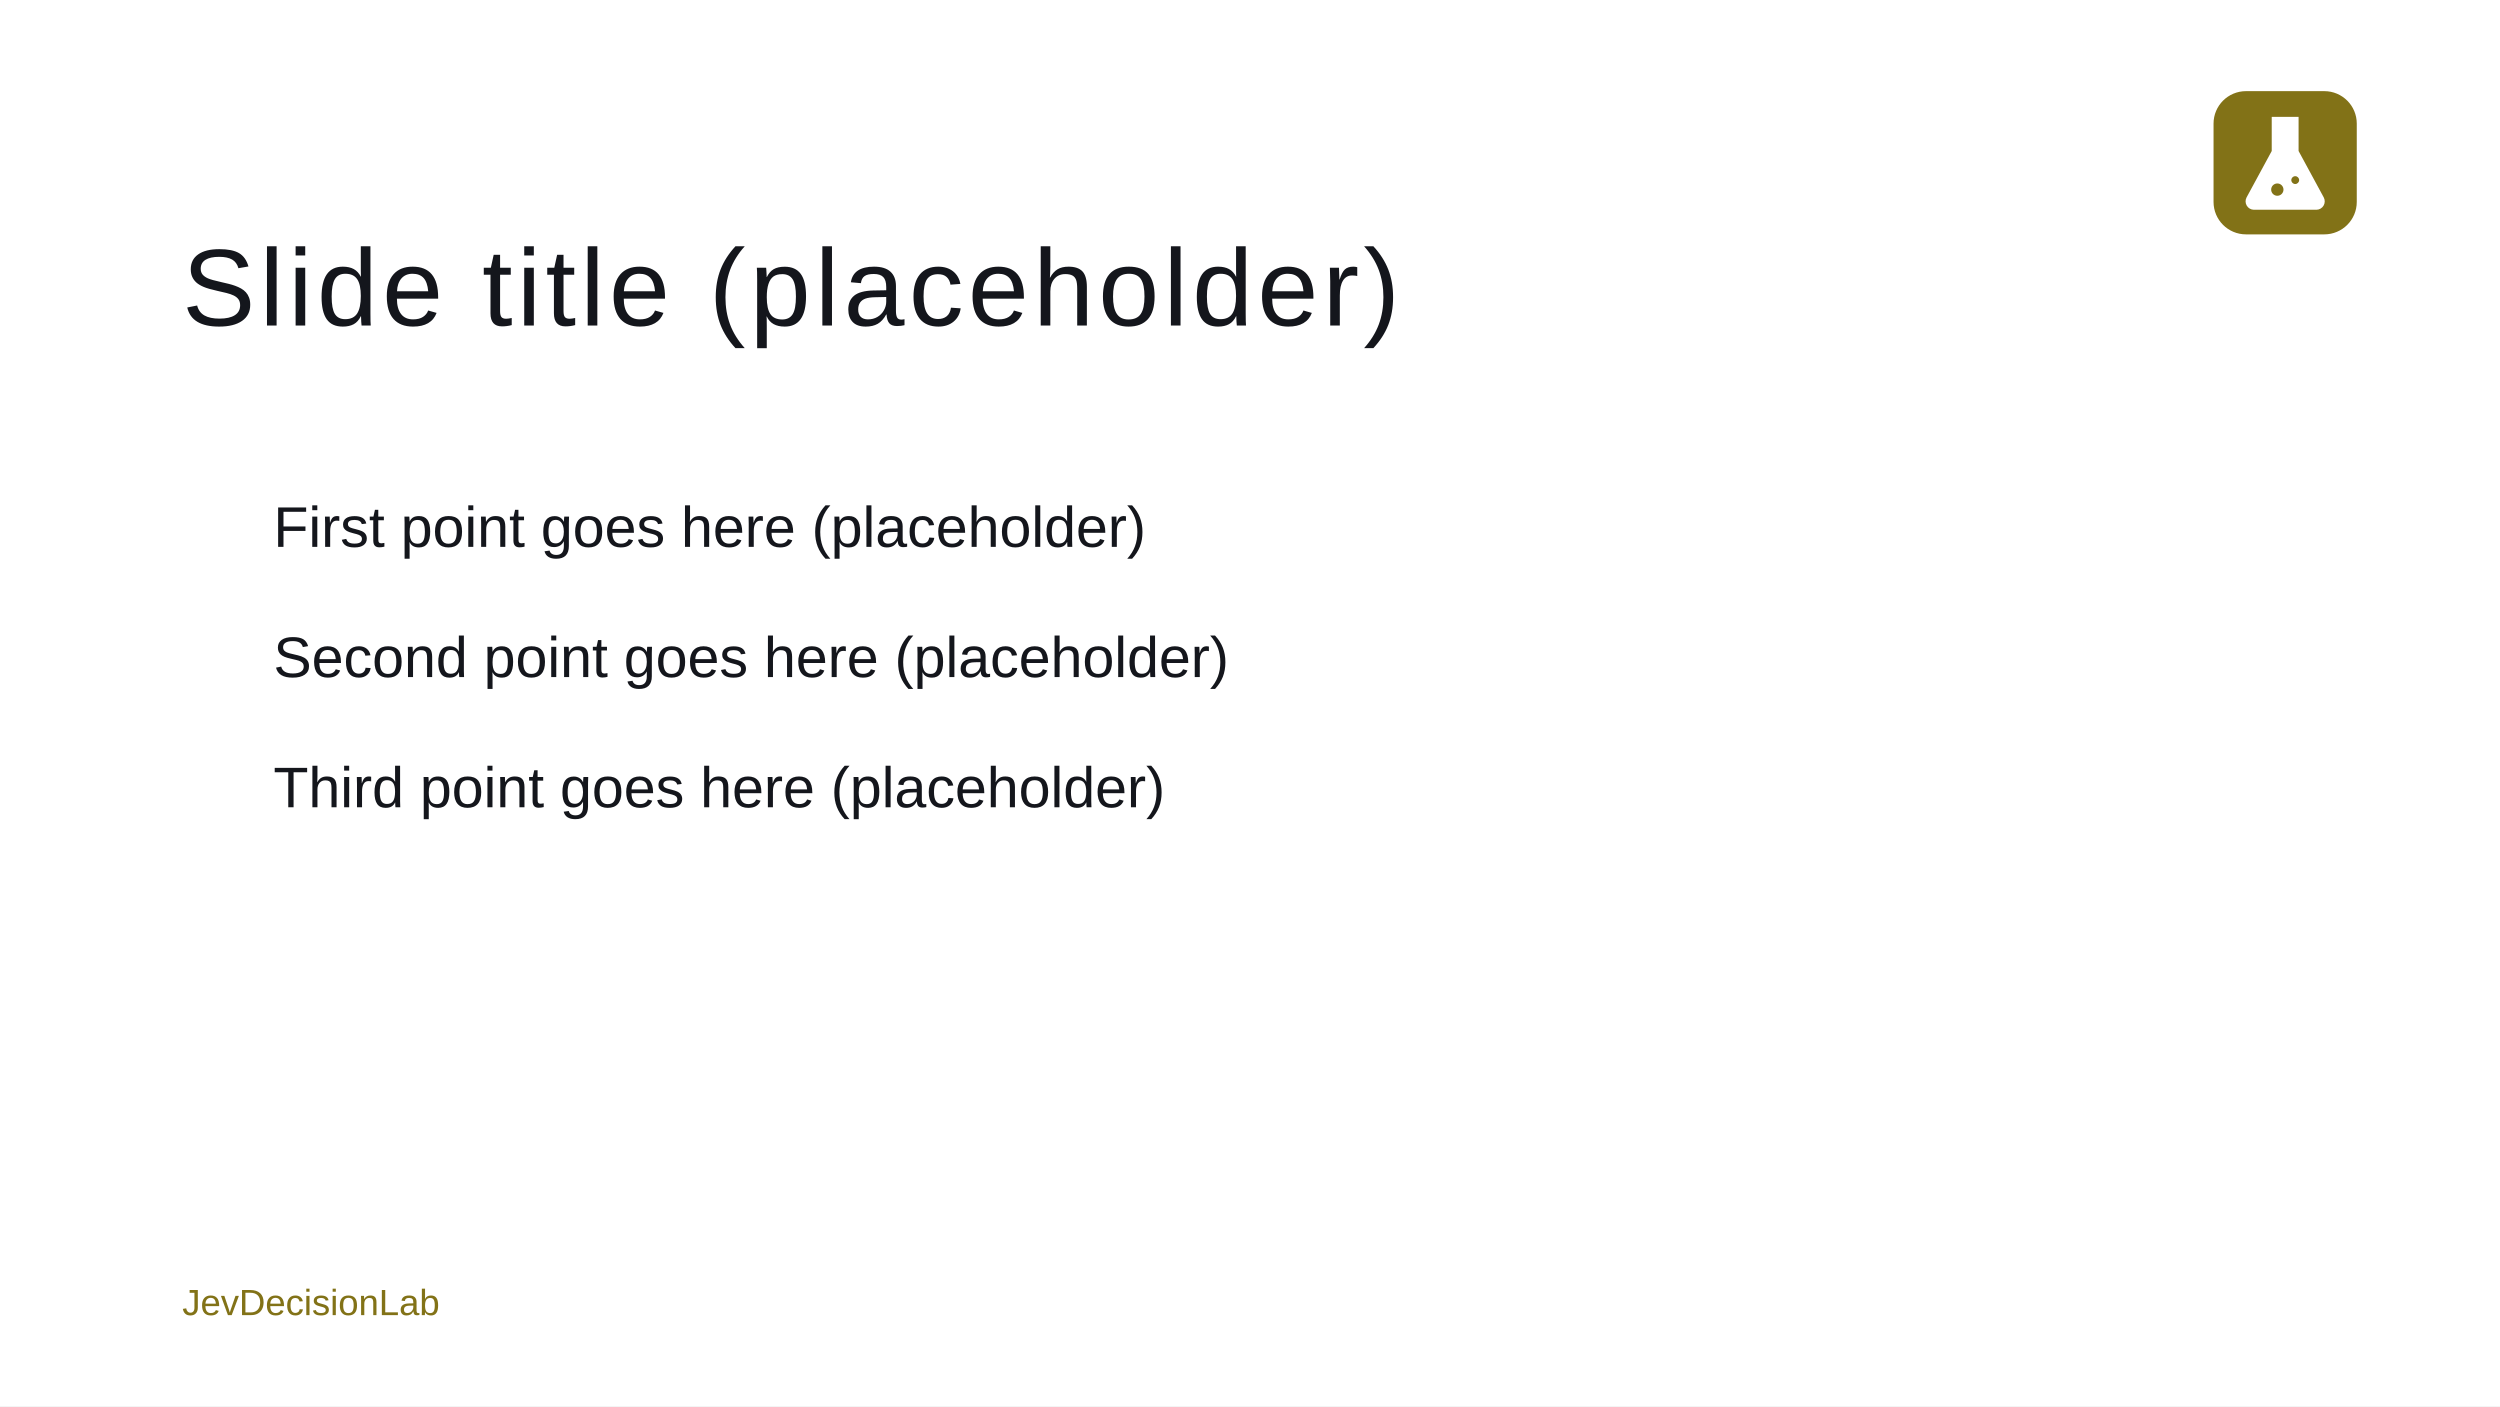
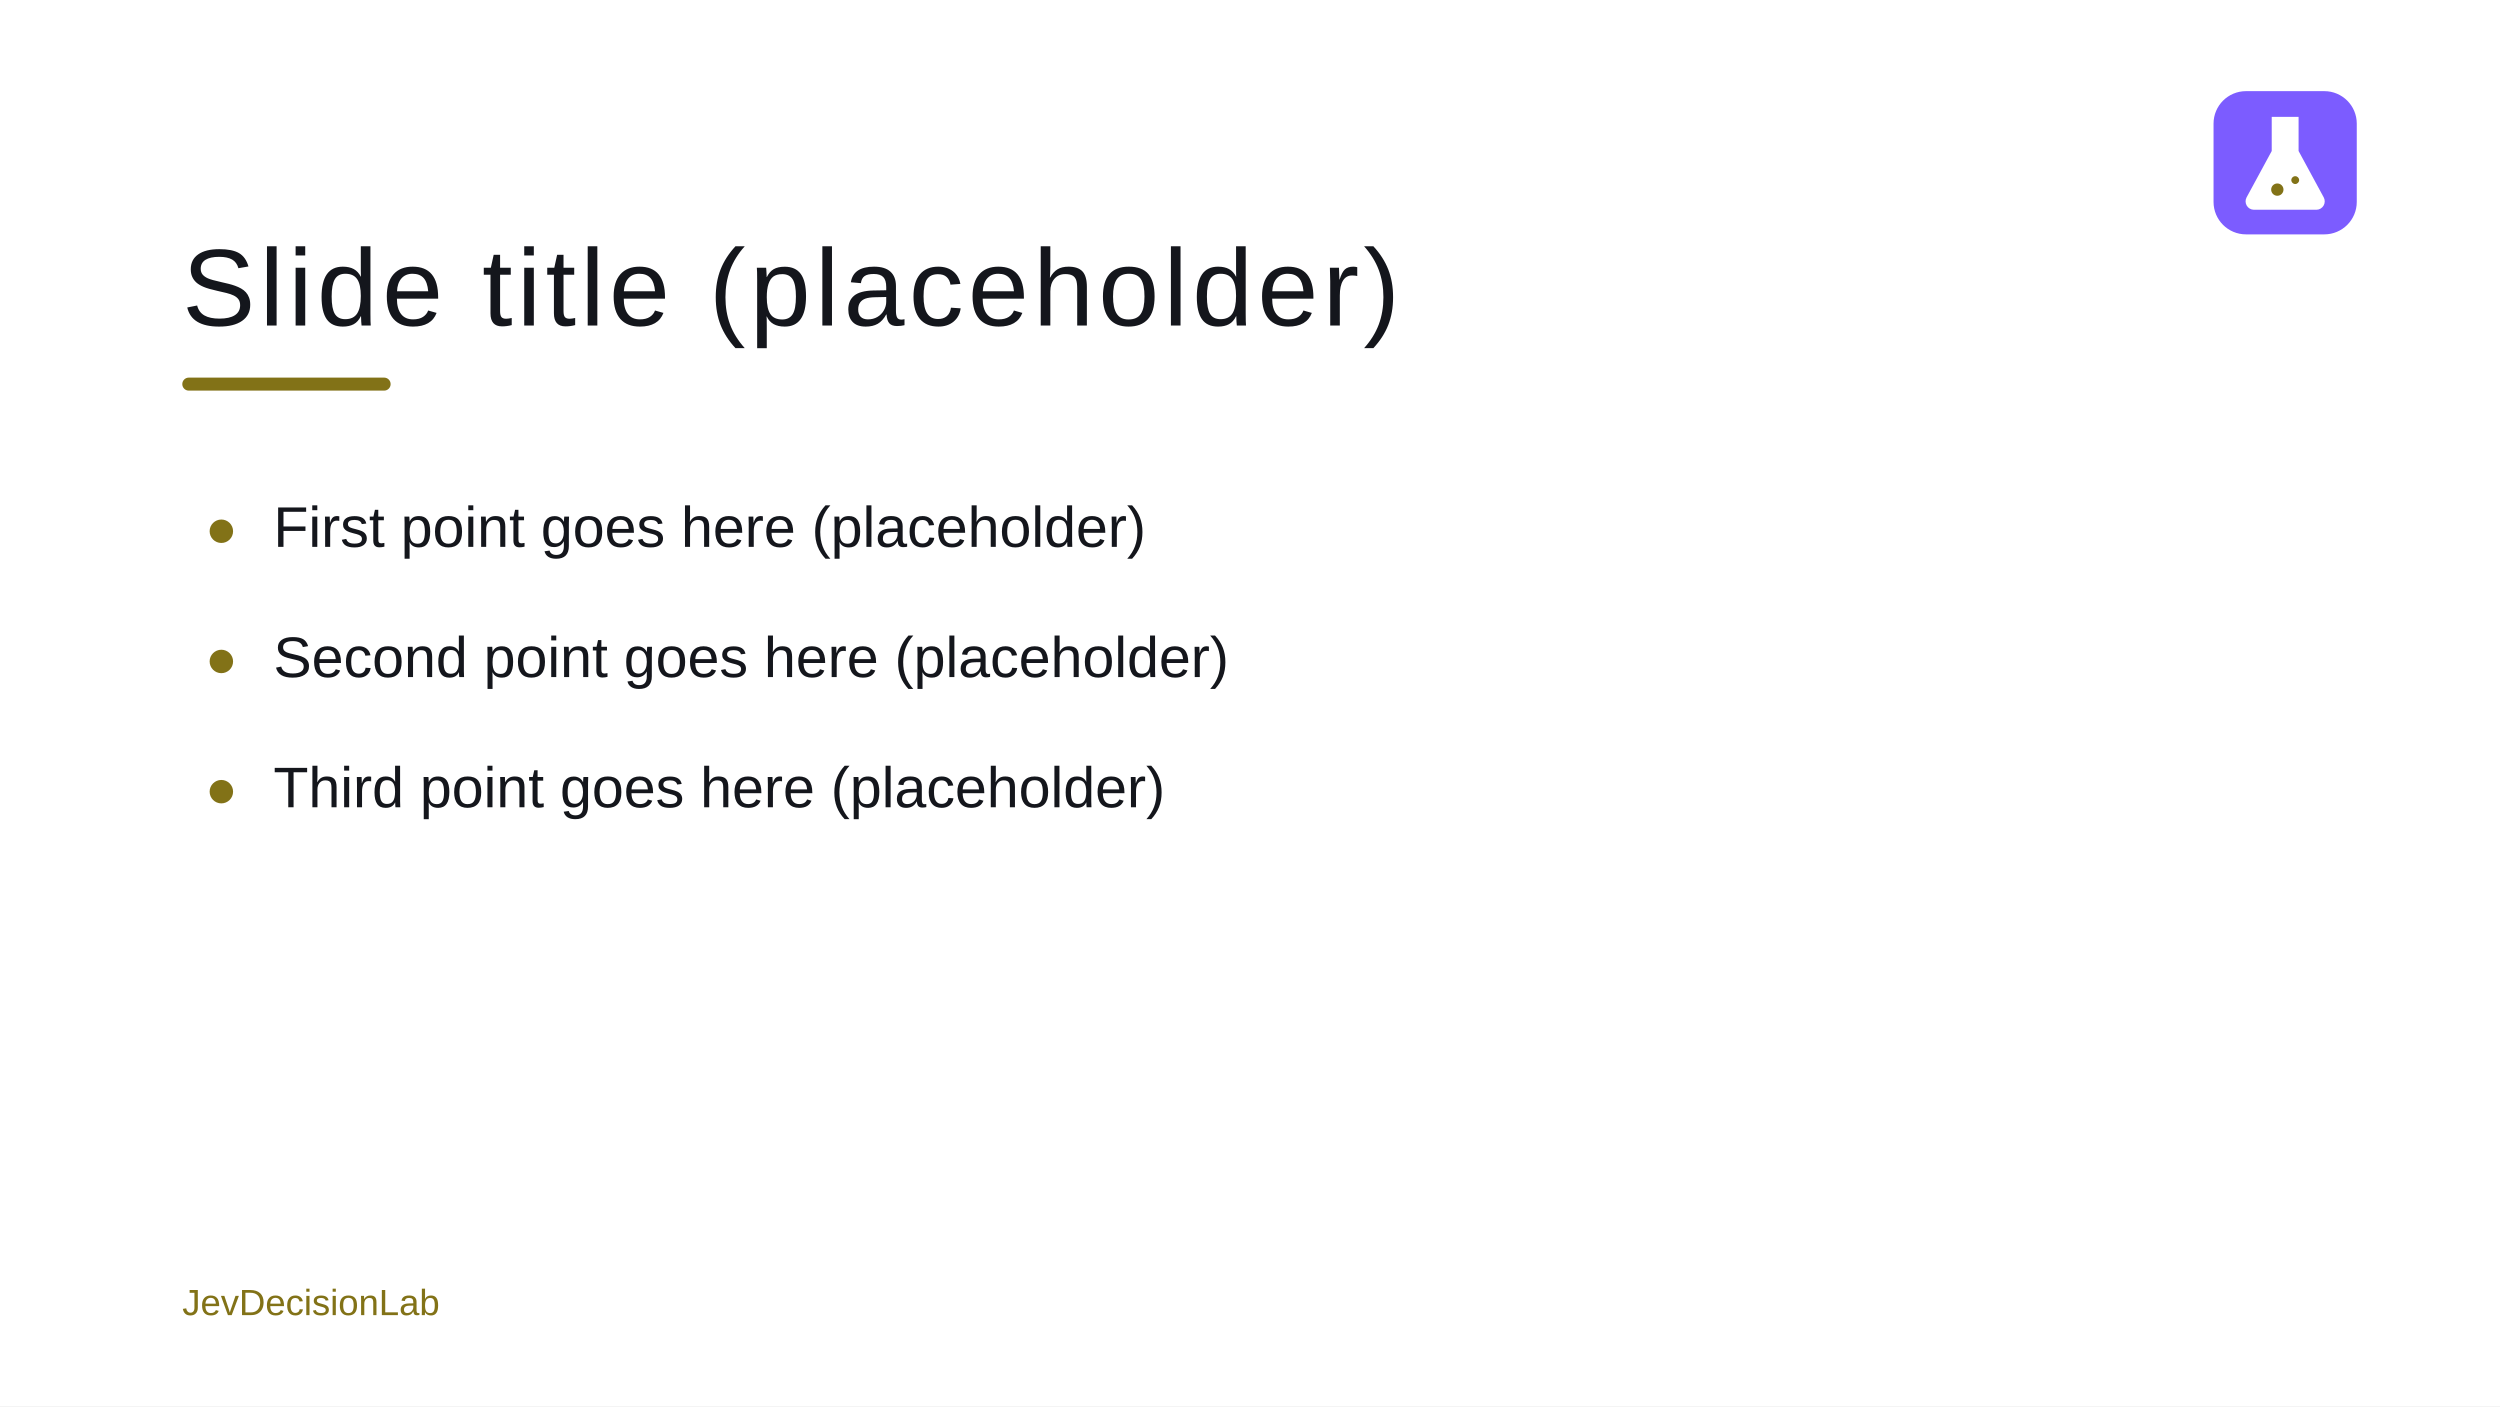
<svg xmlns="http://www.w3.org/2000/svg" viewBox="0 0 1920 1080" width="1920" height="1080">
  <rect width="1920" height="1080" fill="#FFFFFF" />
  <svg x="1700" y="70" width="110" height="110" viewBox="0 0 512 512">
-     <rect width="512" height="512" rx="116" fill="#827217" />
+     <rect width="512" height="512" rx="116" fill="#7C5CFF" />
    <path d="M208 92 H304 V214 L394 380 A30 30 0 0 1 368 424 H144 A30 30 0 0 1 118 380 L208 214 Z" fill="#FFFFFF" />
    <circle cx="228" cy="352" r="22" fill="#827217" />
    <circle cx="292" cy="318" r="14" fill="#827217" />
  </svg>
  <text x="140" y="250" text-anchor="start" font-family="Segoe UI, system-ui, -apple-system, Helvetica Neue, Arial, sans-serif" font-size="84" font-weight="400" letter-spacing="3.36" fill="#14161C">Slide title (placeholder)</text>
-   <rect x="140" y="290" width="160" height="10" rx="5" fill="#FFFFFF" />
-   <circle cx="170" cy="408" r="9" fill="#FFFFFF" />
+   <rect x="140" y="290" width="160" height="10" rx="5" fill="#827217" />
+   <circle cx="170" cy="408" r="9" fill="#827217" />
  <text x="210" y="420" text-anchor="start" font-family="Segoe UI, system-ui, -apple-system, Helvetica Neue, Arial, sans-serif" font-size="44" fill="#14161C">First point goes here (placeholder)</text>
-   <circle cx="170" cy="508" r="9" fill="#FFFFFF" />
+   <circle cx="170" cy="508" r="9" fill="#827217" />
  <text x="210" y="520" text-anchor="start" font-family="Segoe UI, system-ui, -apple-system, Helvetica Neue, Arial, sans-serif" font-size="44" fill="#14161C">Second point goes here (placeholder)</text>
-   <circle cx="170" cy="608" r="9" fill="#FFFFFF" />
+   <circle cx="170" cy="608" r="9" fill="#827217" />
  <text x="210" y="620" text-anchor="start" font-family="Segoe UI, system-ui, -apple-system, Helvetica Neue, Arial, sans-serif" font-size="44" fill="#14161C">Third point goes here (placeholder)</text>
  <text x="140" y="1010" text-anchor="start" font-family="Segoe UI, system-ui, -apple-system, Helvetica Neue, Arial, sans-serif" font-size="28" fill="#827217">JevDecisionLab</text>
</svg>
